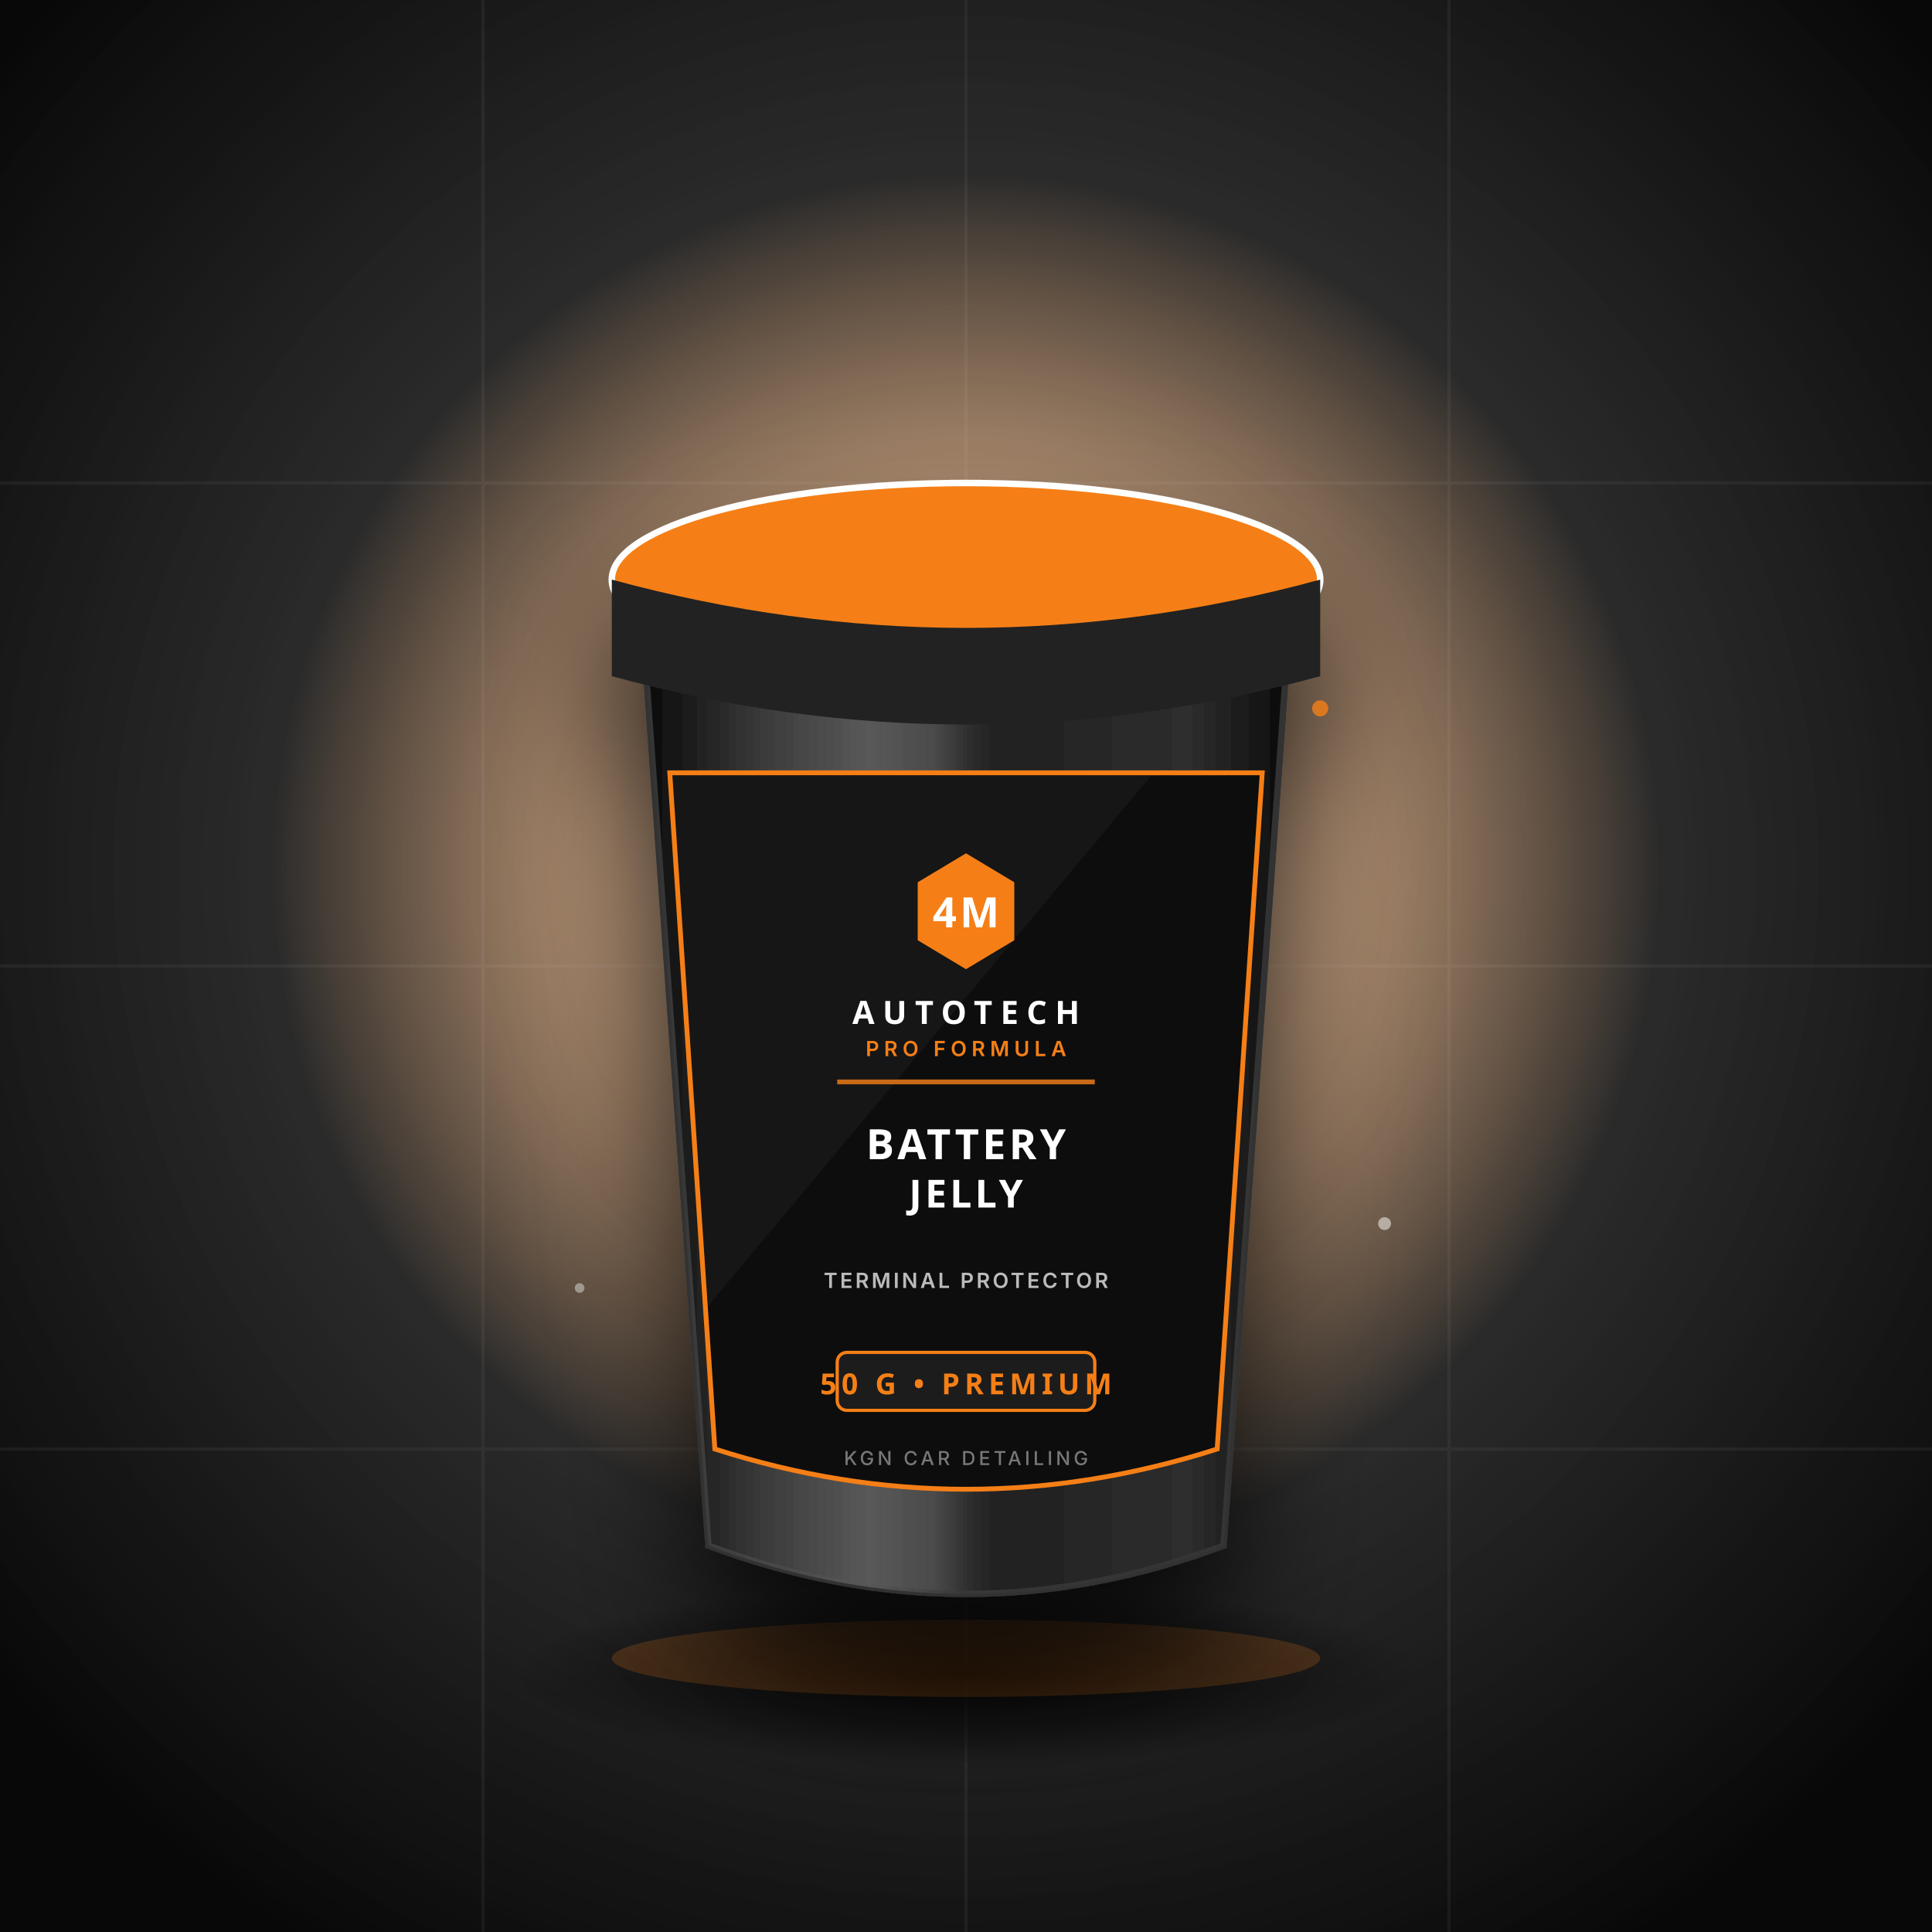
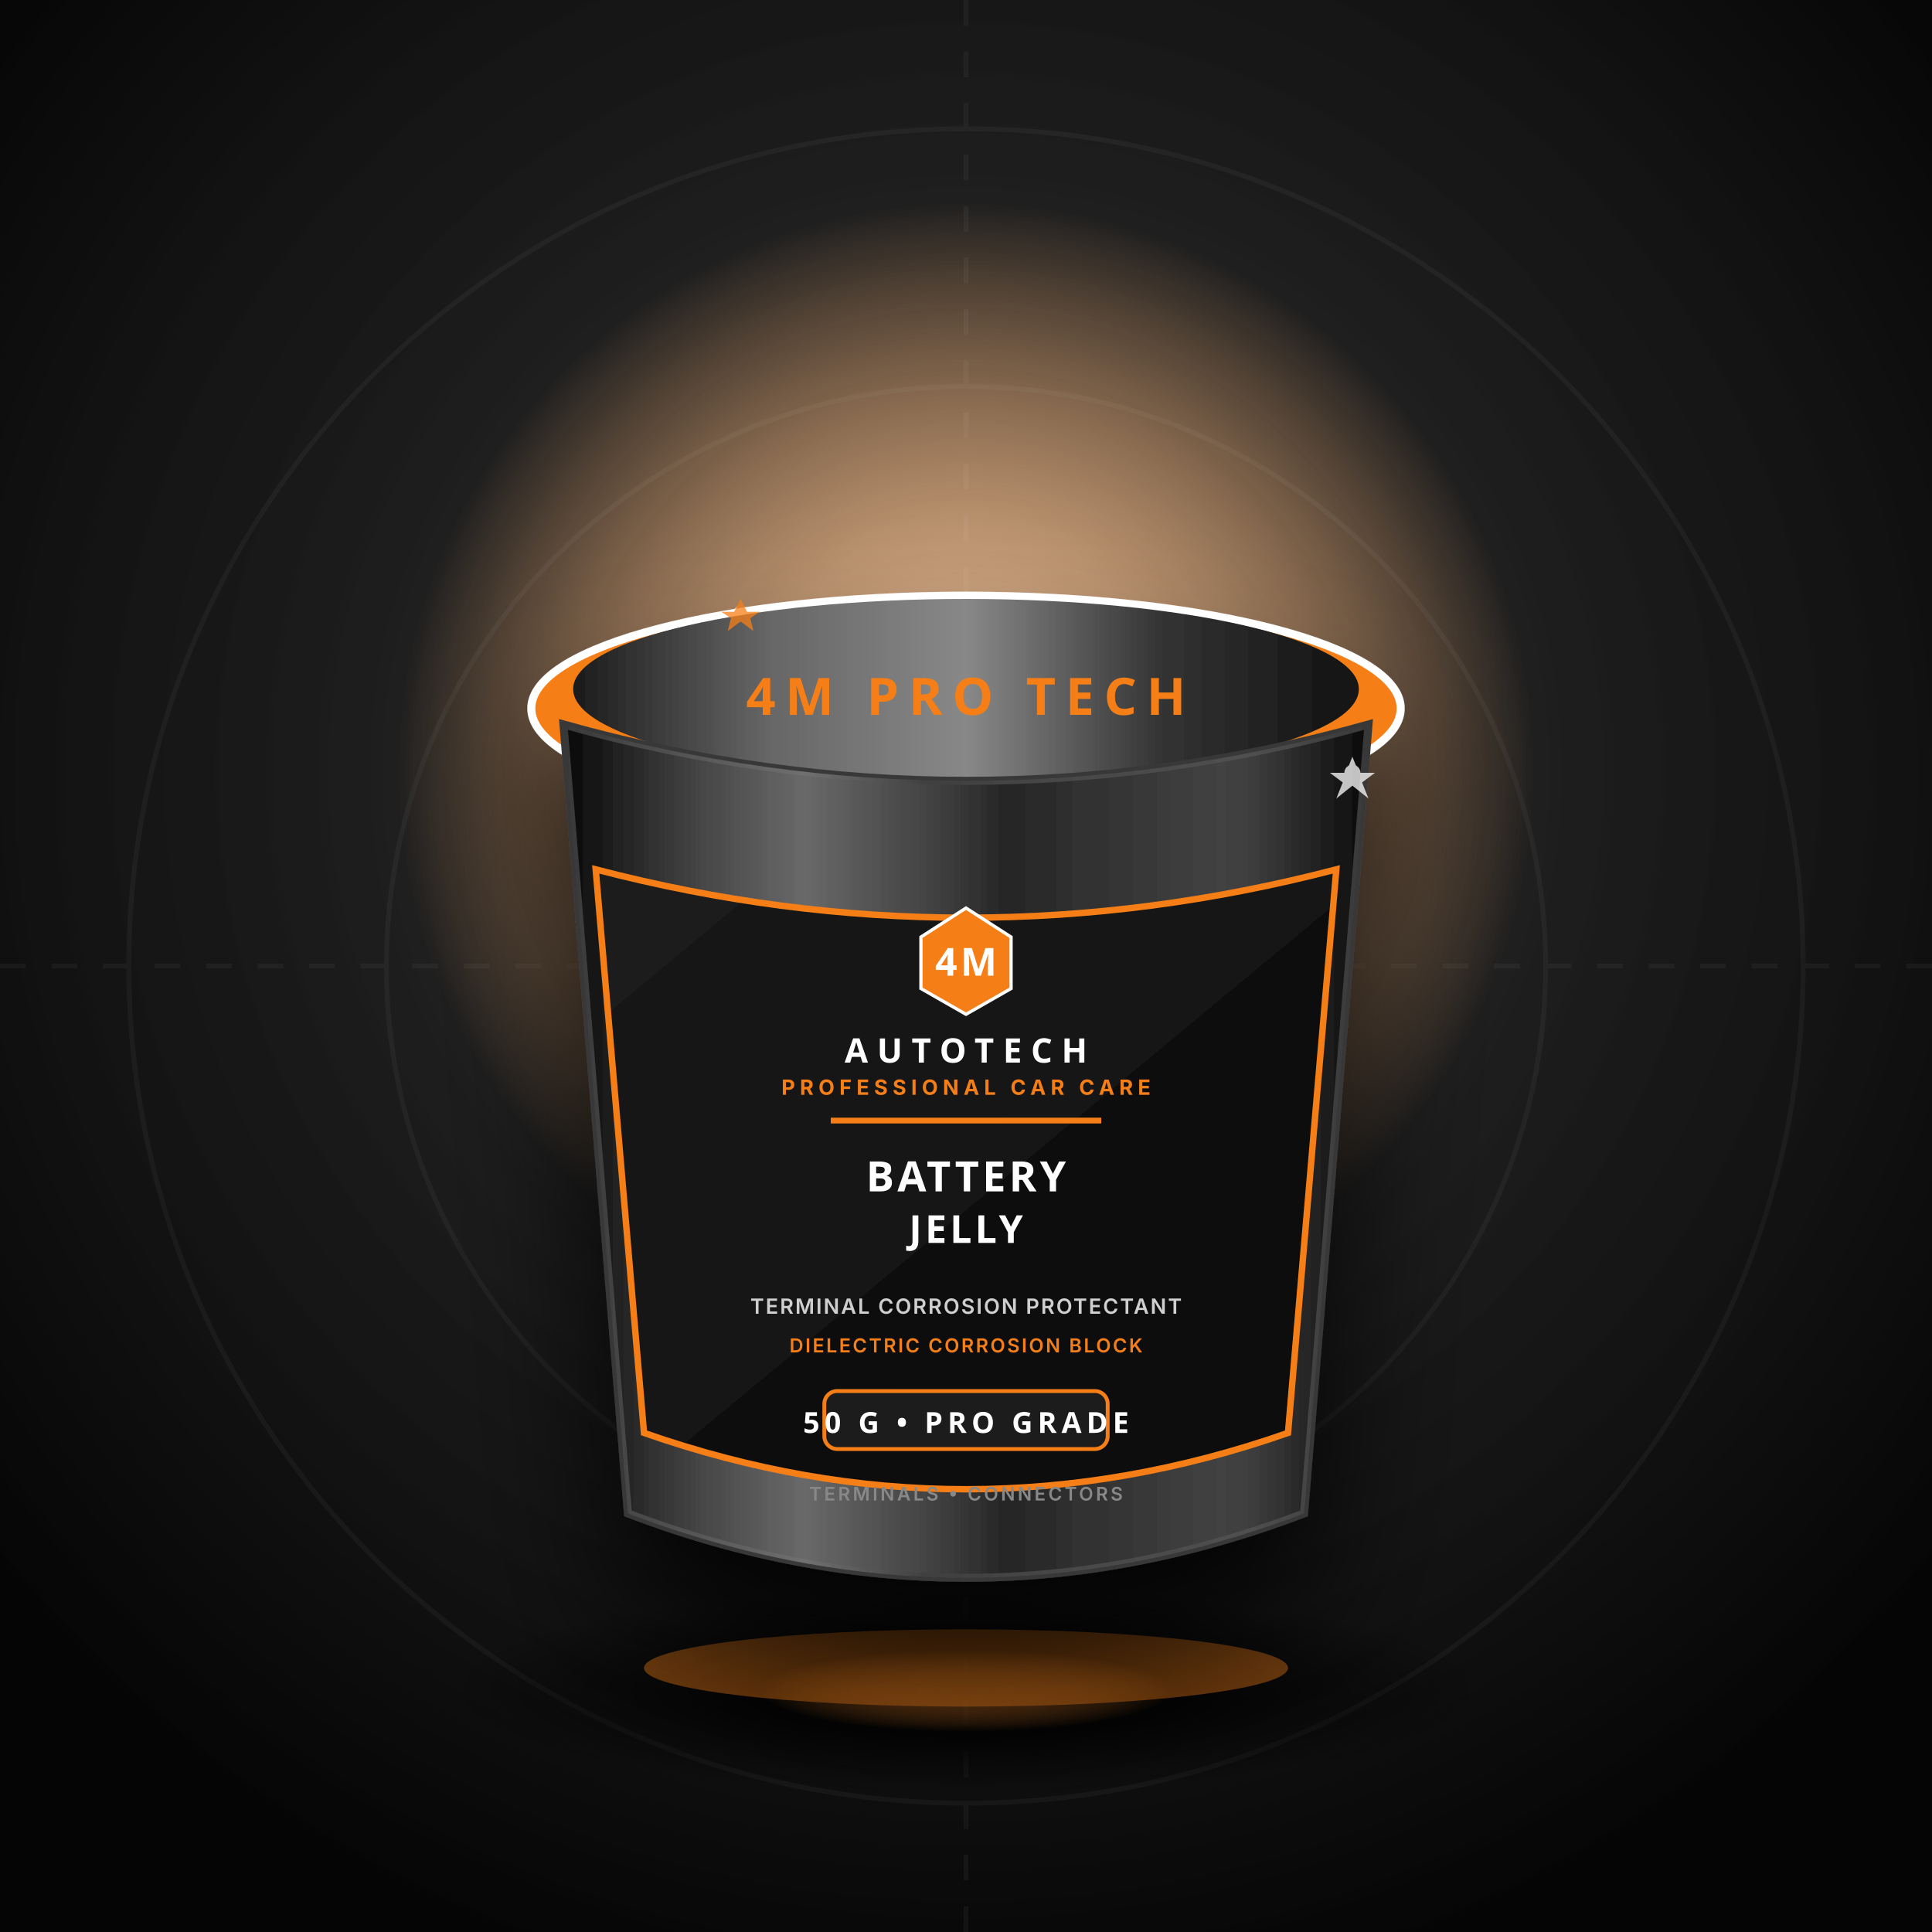
<svg xmlns="http://www.w3.org/2000/svg" viewBox="0 0 600 600" width="100%" height="100%">
  <defs>
-     <radialGradient id="bgGlow" cx="50%" cy="45%" r="65%">
-       <stop offset="0%" stop-color="#F57F17" stop-opacity="0.22" />
-       <stop offset="55%" stop-color="#141414" stop-opacity="0.9" />
-       <stop offset="100%" stop-color="#080808" stop-opacity="1" />
+     <radialGradient id="backdropGlow" cx="50%" cy="40%" r="65%">
+       <stop offset="0%" stop-color="#F57F17" stop-opacity="0.32" />
+       <stop offset="45%" stop-color="#141414" stop-opacity="0.95" />
+       <stop offset="100%" stop-color="#050505" stop-opacity="1" />
    </radialGradient>
-     <linearGradient id="bottleBody" x1="0%" y1="0%" x2="100%" y2="0%">
-       <stop offset="0%" stop-color="#0a0a0a" />
-       <stop offset="20%" stop-color="#282828" />
+     <linearGradient id="bodyGrad" x1="0%" y1="0%" x2="100%" y2="0%">
+       <stop offset="0%" stop-color="#080808" />
+       <stop offset="18%" stop-color="#242424" />
      <stop offset="45%" stop-color="#3c3c3c" />
-       <stop offset="55%" stop-color="#1c1c1c" />
-       <stop offset="85%" stop-color="#2c2c2c" />
-       <stop offset="100%" stop-color="#0c0c0c" />
-     </linearGradient>
-     <linearGradient id="labelGrad" x1="0%" y1="0%" x2="100%" y2="100%">
-       <stop offset="0%" stop-color="#181818" />
-       <stop offset="50%" stop-color="#101010" />
+       <stop offset="55%" stop-color="#181818" />
+       <stop offset="82%" stop-color="#2a2a2a" />
      <stop offset="100%" stop-color="#0a0a0a" />
    </linearGradient>
-     <linearGradient id="sheen" x1="0%" y1="0%" x2="100%" y2="0%">
+     <linearGradient id="metallicCan" x1="0%" y1="0%" x2="100%" y2="0%">
+       <stop offset="0%" stop-color="#1a1a1a" />
+       <stop offset="25%" stop-color="#666666" />
+       <stop offset="50%" stop-color="#888888" />
+       <stop offset="75%" stop-color="#333333" />
+       <stop offset="100%" stop-color="#111111" />
+     </linearGradient>
+     <linearGradient id="labelDarkGrad" x1="0%" y1="0%" x2="100%" y2="100%">
+       <stop offset="0%" stop-color="#1c1c1c" />
+       <stop offset="60%" stop-color="#101010" />
+       <stop offset="100%" stop-color="#070707" />
+     </linearGradient>
+     <linearGradient id="glassSheen" x1="0%" y1="0%" x2="100%" y2="0%">
      <stop offset="0%" stop-color="#fff" stop-opacity="0" />
-       <stop offset="35%" stop-color="#fff" stop-opacity="0.18" />
-       <stop offset="50%" stop-color="#fff" stop-opacity="0.02" />
+       <stop offset="30%" stop-color="#fff" stop-opacity="0.28" />
+       <stop offset="45%" stop-color="#fff" stop-opacity="0.04" />
+       <stop offset="85%" stop-color="#fff" stop-opacity="0.12" />
      <stop offset="100%" stop-color="#fff" stop-opacity="0" />
    </linearGradient>
-     <linearGradient id="brandAccent" x1="0%" y1="0%" x2="100%" y2="0%">
-       <stop offset="0%" stop-color="#F57F17" />
-       <stop offset="100%" stop-color="#E65100" />
-     </linearGradient>
-     <filter id="shadow" x="-20%" y="-20%" width="140%" height="140%">
-       <feDropShadow dx="0" dy="25" stdDeviation="20" flood-color="#000" flood-opacity="0.8" />
+     <filter id="softShadow" x="-25%" y="-20%" width="150%" height="150%">
+       <feDropShadow dx="0" dy="28" stdDeviation="22" flood-color="#000" flood-opacity="0.85" />
    </filter>
-     <radialGradient id="floorShadow" cx="50%" cy="50%" r="50%">
-       <stop offset="0%" stop-color="#000" stop-opacity="0.9" />
-       <stop offset="60%" stop-color="#000" stop-opacity="0.4" />
-       <stop offset="100%" stop-color="#000" stop-opacity="0" />
+     <radialGradient id="floorReflection" cx="50%" cy="50%" r="50%">
+       <stop offset="0%" stop-color="#F57F17" stop-opacity="0.3" />
+       <stop offset="40%" stop-color="#000000" stop-opacity="0.8" />
+       <stop offset="100%" stop-color="#000000" stop-opacity="0" />
    </radialGradient>
  </defs>
-   <rect width="600" height="600" fill="url(#bgGlow)" />
-   <g opacity="0.05" stroke="#fff" stroke-width="1">
-     <line x1="0" y1="150" x2="600" y2="150" />
-     <line x1="0" y1="300" x2="600" y2="300" />
-     <line x1="0" y1="450" x2="600" y2="450" />
-     <line x1="150" y1="0" x2="150" y2="600" />
-     <line x1="300" y1="0" x2="300" y2="600" />
-     <line x1="450" y1="0" x2="450" y2="600" />
+   <rect width="600" height="600" fill="url(#backdropGlow)" />
+   <g opacity="0.04" stroke="#ffffff" stroke-width="1.5" fill="none">
+     <circle cx="300" cy="300" r="180" />
+     <circle cx="300" cy="300" r="260" />
+     <line x1="0" y1="300" x2="600" y2="300" stroke-dasharray="8 8" />
+     <line x1="300" y1="0" x2="300" y2="600" stroke-dasharray="8 8" />
  </g>
-   <ellipse cx="300" cy="520" rx="140" ry="28" fill="url(#floorShadow)" />
-   <ellipse cx="300" cy="515" rx="110" ry="12" fill="#F57F17" opacity="0.2" />
-   <g filter="url(#shadow)">
-     <path d="M 200 200 L 400 200 L 380 480 Q 300 510 220 480 Z" fill="url(#bottleBody)" stroke="#333" stroke-width="2" />
-     <path d="M 200 200 L 400 200 L 380 480 Q 300 510 220 480 Z" fill="url(#sheen)" />
-     <path d="M 208 240 L 392 240 L 378 450 Q 300 475 222 450 Z" fill="url(#labelGrad)" stroke="#F57F17" stroke-width="1.5" />
-     <ellipse cx="300" cy="180" rx="110" ry="30" fill="#F57F17" stroke="#fff" stroke-width="2" />
-     <ellipse cx="300" cy="175" rx="100" ry="24" fill="url(#lidHighlight)" />
-     <path d="M 190 180 Q 300 210 410 180 L 410 210 Q 300 240 190 210 Z" fill="#222" />
+   <ellipse cx="300" cy="525" rx="160" ry="32" fill="url(#floorReflection)" />
+   <ellipse cx="300" cy="518" rx="100" ry="12" fill="#F57F17" opacity="0.45" />
+   <g filter="url(#softShadow)">
+     <ellipse cx="300" cy="220" rx="135" ry="35" fill="#F57F17" stroke="#ffffff" stroke-width="2.5" />
+     <ellipse cx="300" cy="214" rx="122" ry="28" fill="url(#metallicCan)" />
+     <text x="300" y="222" font-family="'Rajdhani', sans-serif" font-size="16" font-weight="900" fill="#F57F17" text-anchor="middle" letter-spacing="3">4M PRO TECH</text>
+     <path d="M 175 225 Q 300 260 425 225 L 405 470 Q 300 510 195 470 Z" fill="url(#bodyGrad)" stroke="#383838" stroke-width="2.5" />
+     <path d="M 175 225 Q 300 260 425 225 L 405 470 Q 300 510 195 470 Z" fill="url(#glassSheen)" />
+     <path d="M 185 270 Q 300 300 415 270 L 400 445 Q 300 480 200 445 Z" fill="url(#labelDarkGrad)" stroke="#F57F17" stroke-width="2" />
    <g text-anchor="middle">
-       <polygon points="300,265 315,274 315,292 300,301 285,292 285,274" fill="#F57F17" />
-       <text x="300" y="288" font-family="'Rajdhani', 'Impact', sans-serif" font-size="13" font-weight="900" fill="#ffffff" letter-spacing="1">4M</text>
-       <text x="300" y="318" font-family="'Rajdhani', 'Arial Black', sans-serif" font-size="10" font-weight="800" fill="#fff" letter-spacing="2.5">AUTOTECH</text>
-       <text x="300" y="328" font-family="'Inter', sans-serif" font-size="6.5" font-weight="600" fill="#F57F17" letter-spacing="1.5">PRO FORMULA</text>
-       <line x1="260" y1="336" x2="340" y2="336" stroke="#F57F17" stroke-width="1.5" opacity="0.8" />
-       <text x="300" y="360" font-family="'Rajdhani', 'Arial Black', sans-serif" font-size="13" font-weight="900" fill="#ffffff" letter-spacing="1">BATTERY</text>
-       <text x="300" y="375" font-family="'Rajdhani', 'Arial Black', sans-serif" font-size="12" font-weight="900" fill="#ffffff" letter-spacing="1">JELLY</text>
-       <text x="300" y="400" font-family="'Inter', sans-serif" font-size="6.5" font-weight="600" fill="#bbb" letter-spacing="0.8">TERMINAL PROTECTOR</text>
-       <rect x="260" y="420" width="80" height="18" rx="3" fill="#1e1e1e" stroke="#F57F17" stroke-width="1" />
-       <text x="300" y="433" font-family="'Rajdhani', sans-serif" font-size="9" font-weight="700" fill="#F57F17" letter-spacing="1.5">50 G • PREMIUM</text>
-       <text x="300" y="455" font-family="'Inter', sans-serif" font-size="6" font-weight="500" fill="#777" letter-spacing="1">KGN CAR DETAILING</text>
+       <polygon points="300,282 314,291 314,307 300,315 286,307 286,291" fill="#F57F17" stroke="#ffffff" stroke-width="1" />
+       <text x="300" y="303" font-family="'Rajdhani', 'Impact', sans-serif" font-size="12" font-weight="900" fill="#ffffff" letter-spacing="1">4M</text>
+       <text x="300" y="330" font-family="'Rajdhani', 'Arial Black', sans-serif" font-size="10.5" font-weight="800" fill="#ffffff" letter-spacing="2.8">AUTOTECH</text>
+       <text x="300" y="340" font-family="'Inter', sans-serif" font-size="6.5" font-weight="700" fill="#F57F17" letter-spacing="1.5">PROFESSIONAL CAR CARE</text>
+       <line x1="258" y1="348" x2="342" y2="348" stroke="#F57F17" stroke-width="1.8" />
+       <text x="300" y="370" font-family="'Rajdhani', 'Arial Black', sans-serif" font-size="13" font-weight="900" fill="#ffffff" letter-spacing="1">BATTERY</text>
+       <text x="300" y="386" font-family="'Rajdhani', 'Arial Black', sans-serif" font-size="12" font-weight="900" fill="#ffffff" letter-spacing="1">JELLY</text>
+       <text x="300" y="408" font-family="'Inter', sans-serif" font-size="6.5" font-weight="600" fill="#cfcfcf" letter-spacing="0.5">TERMINAL CORROSION PROTECTANT</text>
+       <text x="300" y="420" font-family="'Inter', sans-serif" font-size="6" font-weight="600" fill="#F57F17" letter-spacing="0.6">DIELECTRIC CORROSION BLOCK</text>
+       <rect x="256" y="432" width="88" height="18" rx="4" fill="#1c1c1c" stroke="#F57F17" stroke-width="1.2" />
+       <text x="300" y="445" font-family="'Rajdhani', sans-serif" font-size="9" font-weight="800" fill="#ffffff" letter-spacing="1.5">50 G • PRO GRADE</text>
+       <text x="300" y="466" font-family="'Inter', sans-serif" font-size="5.8" font-weight="600" fill="#888888" letter-spacing="0.8">TERMINALS • CONNECTORS</text>
    </g>
  </g>
-   <circle cx="200" cy="180" r="2" fill="#F57F17" opacity="0.6" />
-   <circle cx="410" cy="220" r="2.5" fill="#F57F17" opacity="0.8" />
-   <circle cx="180" cy="400" r="1.5" fill="#fff" opacity="0.4" />
-   <circle cx="430" cy="380" r="2" fill="#fff" opacity="0.5" />
+   <g fill="#ffffff" opacity="0.75">
+     <circle cx="230" cy="190" r="2" />
+     <polygon points="230,186 232,190 236,190 233,192 234,196 230,193 226,196 227,192 224,190 228,190" fill="#F57F17" />
+     <circle cx="420" cy="240" r="2.5" />
+     <polygon points="420,235 422,240 427,240 423,243 425,248 420,244 415,248 417,243 413,240 418,240" fill="#ffffff" />
+   </g>
</svg>
